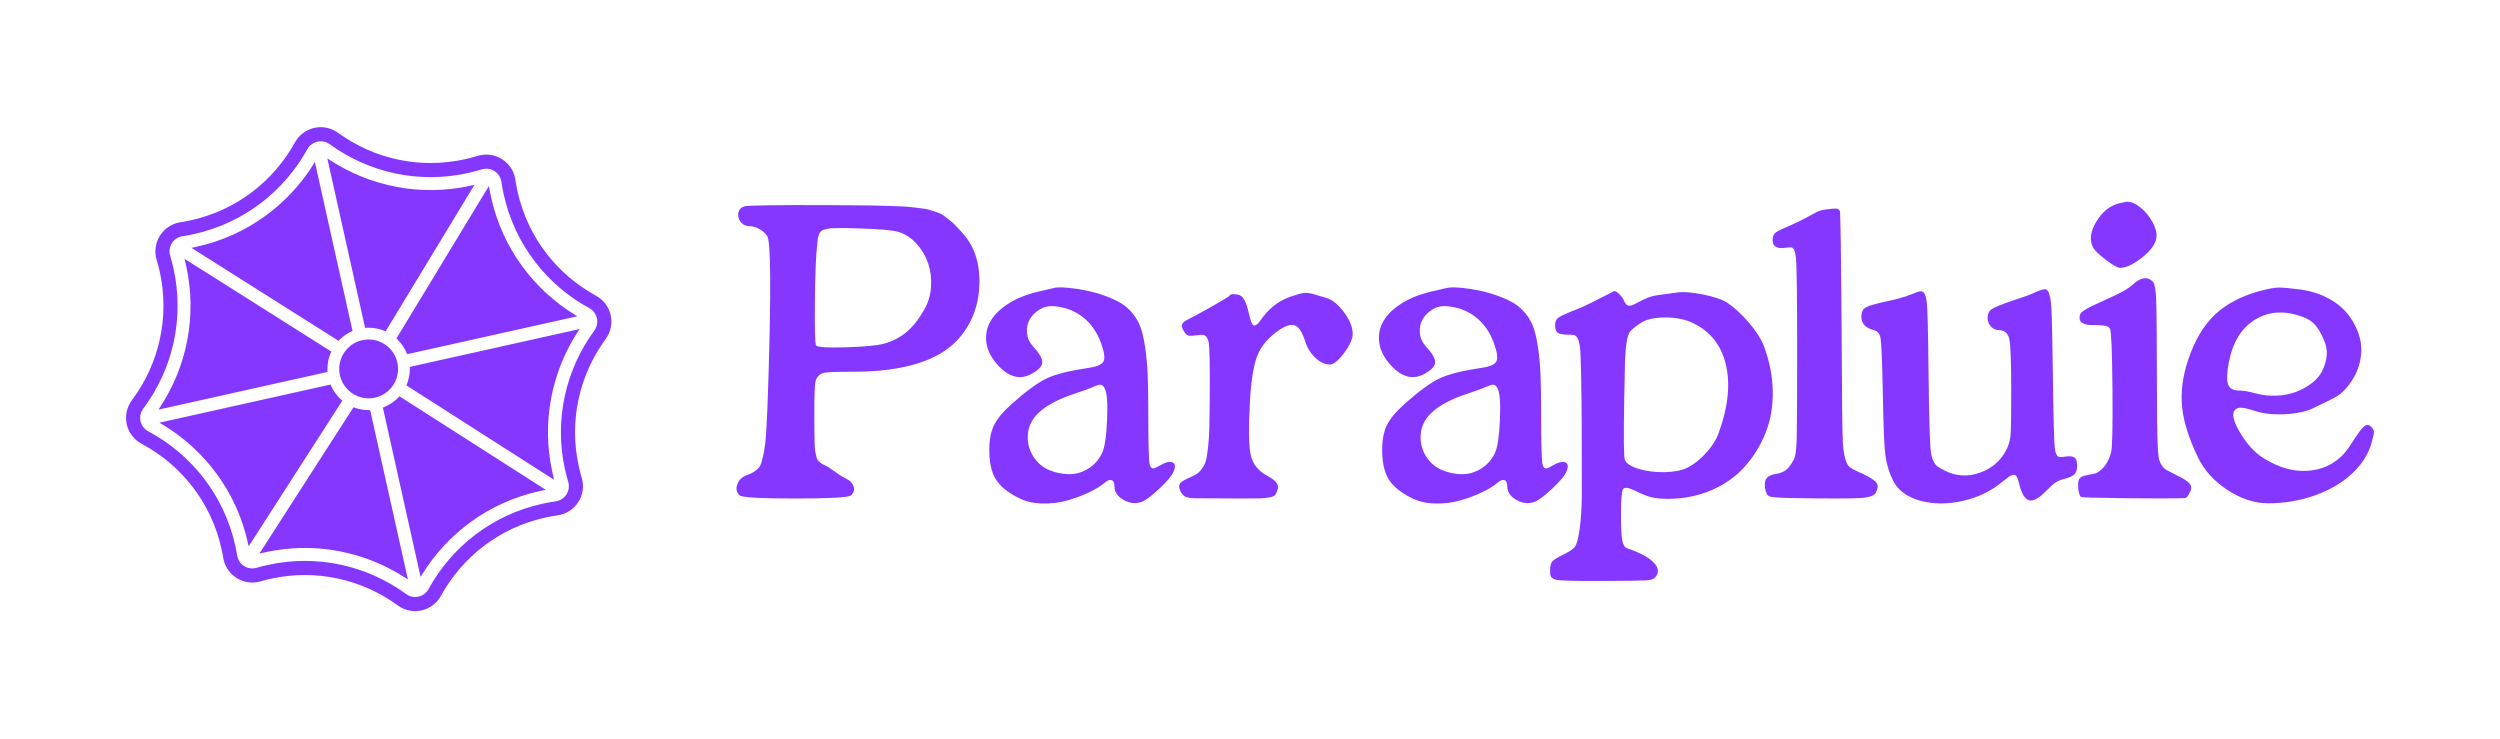
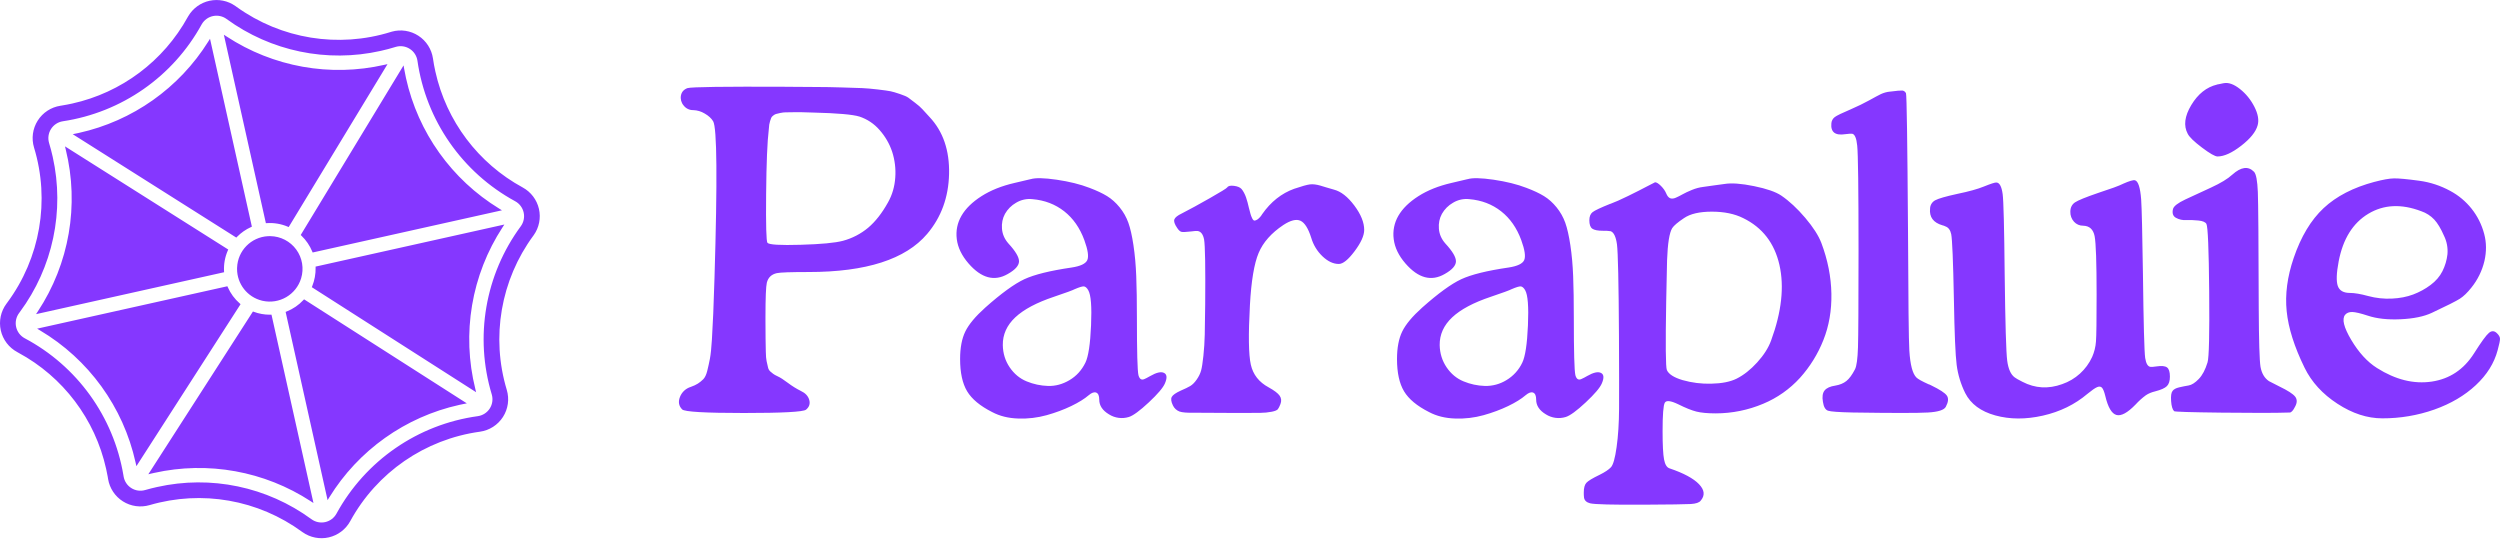
- <svg xmlns="http://www.w3.org/2000/svg" width="4423" height="1306" fill="none">
-   <path fill="#8537FF" d="M522.529 250.686c15.407-26.213 50.009-33.741 74.921-16.15l.587.421 1.471 1.061c62.389 44.717 142.654 63.608 223.355 45.624a284 284 0 0 0 22.014-5.843l.186-.057.187-.055.745-.217.148-.043.148-.042c30.117-8.391 60.96 11.522 65.5 42.666a284 284 0 0 0 3.829 20.794c18.23 81.801 70.575 147.111 138.9 184.366 27.46 14.974 35.58 50.563 17.49 75.945l-.43.598c-46.04 62.742-65.7 144.098-47.47 225.899 1.48 6.65 3.19 13.187 5.11 19.603 9.14 30.558-11.09 62.082-42.677 66.507a284 284 0 0 0-22.349 4.051c-81.568 18.179-146.74 70.275-184.048 138.316-14.991 27.34-50.441 35.43-75.785 17.45l-.597-.43c-62.669-45.76-143.795-65.25-225.364-47.07a290 290 0 0 0-17.495 4.48c-29.989 8.72-60.854-10.73-65.928-41.541l-.351-2.105-.305-1.762a282 282 0 0 0-2.462-12.329c-18.295-82.092-70.951-147.582-139.636-184.766l-1.626-.873c-28.151-15.003-36.317-51.556-17.248-77.112l1.197-1.613c46.361-62.823 66.206-144.444 47.917-226.51a284 284 0 0 0-5.288-20.2c-9.147-30.333 10.684-61.744 42.006-66.525l2.361-.372a284 284 0 0 0 16.545-3.173c81.337-18.127 146.366-69.98 183.726-137.735l.075-.134.075-.132.376-.663.094-.166zm60.819 4.488c-12.978-9.429-31.203-5.561-39.276 8.174l-.376.663c-40.675 73.767-111.551 130.308-200.174 150.058a308 308 0 0 1-20.571 3.858c-16.292 2.487-26.609 18.827-21.851 34.606a309 309 0 0 1 5.754 21.98c19.935 89.449-1.741 178.449-52.252 246.855l-1.2 1.612c-9.952 13.296-5.708 32.339 8.948 40.15 75.641 40.311 133.808 112.103 153.9 202.257a309 309 0 0 1 3.011 15.332l.365 2.189c2.616 16.052 18.688 26.202 34.304 21.662a305 305 0 0 1 19.035-4.885c88.876-19.806 177.306 1.465 245.535 51.285 13.203 9.64 31.874 5.48 39.734-8.86 40.619-74.072 111.648-130.88 200.524-150.687a308 308 0 0 1 24.318-4.408c16.432-2.302 26.954-18.701 22.204-34.597a309 309 0 0 1-5.562-21.329c-19.863-89.13 1.592-177.811 51.712-246.119 9.7-13.222 5.52-31.968-8.87-39.819-74.391-40.559-131.468-111.74-151.331-200.871a308 308 0 0 1-4.167-22.624c-2.361-16.197-18.407-26.561-34.064-22.199l-.745.218a308 308 0 0 1-23.954 6.357c-88.623 19.75-176.802-1.344-244.951-50.858M736.199 1030.3c-.041.06-.087.11-.134.17q.072-.09.136-.18zM2855.83 514.929c2.36 0 5.51 1.955 9.38 5.83 3.88 3.874 6.67 7.858 8.33 11.878 1.67 4.019 3.73 6.554 6.19 7.604 2.47 1.05 5.51.834 9.02-.723 3.55-1.521 7.21-3.369 10.97-5.505 3.77-2.137 8.69-4.418 14.71-6.916 6.01-2.499 11.98-4.056 17.89-4.781 2.82-.47 8.32-1.231 16.47-2.317s13.87-1.811 17.17-2.318c11.33-1.883 27.08-.76 47.29 3.368s34.66 9.162 43.38 15.064c12.75 8.727 25.46 20.533 38.1 35.416 12.64 14.884 21.18 28.211 25.67 40.016 10.14 26.906 15.47 53.776 15.94 80.573s-3.77 51.422-12.75 73.873-21.36 42.442-37.19 60.041c-15.82 17.6-35.38 31.36-58.63 41.282-23.25 9.923-48.34 14.993-75.28 15.246-13 0-23.25-.942-30.82-2.825s-17.24-5.793-29.04-11.696c-11.81-5.685-18.91-6.482-21.26-2.463s-3.55 19.121-3.55 45.339c0 21.945.76 36.937 2.32 44.977 1.52 8.039 4.42 12.746 8.69 14.159 22.41 7.568 38.09 15.933 46.93 25.167 8.84 9.232 9.74 17.962 2.64 26.222-2.35 3.07-7.6 4.85-15.75 5.32s-33.35.83-75.61 1.05c-49.14.22-77.21-.47-84.3-2.14-5.91-1.41-9.2-4.49-9.93-9.2-.25-1.41-.36-4.12-.36-8.14 0-7.1 1.34-12.17 4.06-15.248 2.71-3.078 9.74-7.315 21.07-12.747 8.51-4.237 14.53-8.257 18.07-12.06 3.55-3.766 6.56-14.485 9.02-32.048 2.46-17.599 3.77-37.842 3.91-60.764.11-22.887.07-61.635-.18-116.207-.47-84.303-1.52-132.829-3.19-145.575-1.66-12.059-4.96-19.012-9.92-20.895-1.88-.471-6.01-.724-12.38-.724-8.26 0-13.95-1.123-17.02-3.368-3.08-2.245-4.6-6.663-4.6-13.29 0-5.902 1.7-10.212 5.14-12.927 3.4-2.716 12.82-7.135 28.17-13.291l.04.109c7.1-2.607 16.51-6.772 28.35-12.566 11.81-5.794 21.95-10.936 30.46-15.426zM626.98 721.09a72.7 72.7 0 0 0 26.221 4.478l1.692-.022 66.774 299.624-4.278-2.78c-71.116-46.257-160.063-64.972-249.406-45.061q-2.034.454-4.062.933l-5.02 1.185 166.512-258.935zm338.648 145.518-5.06 1.018q-3.394.683-6.792 1.439c-89.541 19.956-162.248 74.867-206.967 147.185l-2.691 4.35-66.739-299.464 1.652-.654a73 73 0 0 0 26.489-18.09l1.183-1.268zM585.421 681.917a73.1 73.1 0 0 0 18.914 25.728l1.356 1.183L439.955 966.56l-1.073-4.902c-.097-.443-.179-.835-.273-1.254-20.401-91.54-77.336-165.486-152.051-209.921l-4.509-2.68 302.683-67.456zM1862.55 510.006c7.57-2.354 21.37-2.064 41.47.869 20.06 2.969 37.44 7.279 52.07 12.928 11.34 4.237 20.68 8.619 27.99 13.109 7.32 4.49 13.98 10.465 20.03 17.889s10.61 15.571 13.83 24.443c3.19 8.872 5.91 20.859 8.15 35.96 2.25 15.101 3.73 31.541 4.42 49.249s1.05 40.015 1.05 66.957c0 53.123.83 83.253 2.46 90.315 1.67 6.156 4.71 8.257 9.2 6.374 1.41-.471 4.6-2.138 9.56-4.962 9.92-5.685 17.24-7.315 21.94-4.961 4.71 2.354 5.18 7.931 1.42 16.658-2.83 6.844-11.41 16.947-25.68 30.273-14.3 13.327-24.84 21.077-31.68 23.213-10.87 3.296-21.44 1.883-31.69-4.237-10.28-6.156-15.43-13.942-15.43-23.394 0-6.155-1.59-9.849-4.78-11.153-3.18-1.304-7.13.073-11.87 4.056-6.85 5.902-16.19 11.696-28 17.345-11.8 5.686-24.8 10.502-38.96 14.522s-29.19 5.794-44.98 5.323c-15.82-.471-29.77-3.911-41.79-10.284-19.12-9.669-32.41-20.714-39.83-33.135-7.43-12.421-11.16-29.44-11.16-51.204 0-17.961 2.79-32.592 8.33-43.927 5.54-11.334 16.12-23.972 31.69-37.914 25.49-22.669 46.24-37.733 62.18-45.157 15.93-7.424 41.03-13.652 75.28-18.613 13.95-2.137 22.2-6.012 24.81-11.697 2.61-5.686 1.05-16.296-4.6-31.868-7.1-19.373-17.78-34.656-32.05-45.881-14.3-11.226-31.11-17.635-50.48-19.301-9.45-.942-18.14.942-26.03 5.685-7.94 4.744-13.84 10.611-17.71 17.708-3.88 7.098-5.51 14.992-4.78 23.719.72 8.727 4.12 16.513 10.28 23.394 11.34 12.276 16.95 21.8 16.84 28.5-.11 6.735-6.08 13.398-17.89 20.025-21.26 12.276-42.04 6.735-62.36-16.658-10.86-12.53-17.13-25.457-18.76-38.783-1.66-13.327.84-25.748 7.43-37.191s17.24-21.837 31.86-31.18c14.63-9.342 32.23-16.332 52.8-21.076 16.52-3.766 25.03-5.793 25.5-6.01zm695.04 0c7.57-2.354 21.37-2.064 41.47.869 20.06 2.969 37.44 7.279 52.07 12.928 11.34 4.237 20.68 8.619 27.99 13.109 7.32 4.49 13.98 10.465 20.03 17.889s10.61 15.571 13.83 24.443c3.19 8.872 5.91 20.859 8.15 35.96 2.25 15.101 3.73 31.541 4.42 49.249.72 17.708 1.05 40.015 1.05 66.957 0 53.124.83 83.253 2.46 90.315 1.67 6.156 4.71 8.257 9.2 6.374 1.41-.471 4.6-2.138 9.56-4.962 9.92-5.685 17.24-7.315 21.94-4.961 4.71 2.354 5.18 7.931 1.42 16.658-2.83 6.844-11.41 16.947-25.68 30.273-14.3 13.327-24.84 21.077-31.68 23.213-10.87 3.296-21.44 1.883-31.69-4.237-10.28-6.156-15.43-13.942-15.43-23.394 0-6.155-1.59-9.849-4.78-11.153-3.18-1.304-7.13.073-11.87 4.056-6.85 5.902-16.19 11.696-28 17.345-11.8 5.686-24.8 10.502-38.96 14.522s-29.19 5.794-44.98 5.323c-15.82-.471-29.77-3.911-41.79-10.284-19.12-9.669-32.41-20.714-39.83-33.135-7.43-12.421-11.15-29.44-11.16-51.204 0-17.961 2.79-32.592 8.33-43.927 5.54-11.334 16.12-23.972 31.69-37.914 25.49-22.669 46.24-37.733 62.18-45.157 15.93-7.424 41.03-13.652 75.28-18.613 13.95-2.137 22.2-6.012 24.81-11.697 2.61-5.686 1.05-16.296-4.6-31.868-7.1-19.373-17.78-34.656-32.05-45.881-14.3-11.226-31.11-17.636-50.48-19.301-9.45-.942-18.14.942-26.03 5.685-7.94 4.744-13.84 10.611-17.71 17.708-3.88 7.098-5.51 14.992-4.78 23.719.72 8.727 4.12 16.513 10.28 23.394 11.34 12.276 16.95 21.8 16.84 28.5-.11 6.735-6.08 13.398-17.89 20.025-21.26 12.276-42.04 6.735-62.36-16.658-10.86-12.53-17.13-25.457-18.76-38.783-1.66-13.327.84-25.748 7.43-37.191s17.24-21.837 31.86-31.18c14.63-9.342 32.23-16.332 52.8-21.076 16.52-3.766 25.03-5.793 25.5-6.01zm1042.49 7.423c10.14-4.491 16.51-6.373 19.12-5.685 5.18 1.413 8.51 11.588 9.92 30.454.94 13.942 1.88 53.595 2.82 119.031.95 78.4 2.14 122.797 3.55 133.191 1.42 8.981 4.24 13.688 8.51 14.159 1.2.253 4.38.001 9.56-.724 8.04-1.195 13.58-.652 16.66 1.593s4.6 7.135 4.6 14.703c0 6.844-1.59 11.878-4.78 15.065s-9.38 5.974-18.61 8.328c-5.91 1.412-10.87 3.476-14.89 6.192s-9.45 7.606-16.29 14.703c-12.75 13.218-22.93 18.758-30.46 16.658-7.53-2.101-13.47-12.168-17.71-30.093-1.66-6.844-3.44-11.262-5.32-13.29-1.88-1.992-4.49-2.318-7.78-.869-3.3 1.412-8.41 4.961-15.25 10.61-20.06 17.02-43.75 28.572-71.01 34.729-27.27 6.119-52.48 6.011-75.62-.363-23.14-6.373-39.07-18.179-47.83-35.416-7.1-14.412-11.63-29.405-13.65-44.976-2.03-15.572-3.48-50.408-4.42-104.51-1.2-60.693-2.61-95.167-4.24-103.424-1.41-6.59-4.49-10.755-9.2-12.385-.72-.47-2.35-1.05-4.96-1.774-14.41-4.237-20.89-13.109-19.48-26.58.47-6.156 3.26-10.574 8.33-13.29s16.84-6.084 35.23-10.104c18.18-3.766 32.23-7.676 42.15-11.696 11.09-4.49 17.71-6.59 19.85-6.373 4.96.254 8.26 6.373 9.92 18.432 1.41 10.863 2.46 53.486 3.19 127.867.94 78.4 2.32 124.172 4.05 137.282 1.78 13.109 5.72 21.909 11.88 26.399 1.67 1.413 5.8 3.767 12.39 7.098 20.06 10.393 41.1 11.624 63.04 3.73 21.95-7.895 37.92-22.379 47.84-43.382 3.29-7.315 5.32-15.464 6.01-24.445.73-8.981 1.05-33.895 1.05-74.743 0-51.023-1.05-81.948-3.19-92.812-2.13-10.864-8.14-16.405-18.07-16.659-5.9 0-10.79-2.136-14.7-6.373-3.91-4.236-5.83-9.56-5.83-15.933s2.46-11.552 7.42-14.884c4.97-3.295 17.13-8.257 36.51-14.884 20.31-6.59 33.53-11.442 39.65-14.52zm431.28-8.691c7.43-.108 20.86 1.122 40.2 3.73 17.96 2.607 34.29 7.966 49.07 16.114 14.74 8.148 26.58 18.179 35.41 30.093 8.88 11.914 15.1 24.733 18.76 38.422s3.77 28.029.36 43.057c-3.44 14.992-10.32 29.115-20.71 42.332-6.37 8.039-12.53 13.942-18.43 17.708-5.91 3.766-20.68 11.227-44.29 22.308-12.53 5.902-29.12 9.343-49.76 10.284-20.67.942-38.09-.942-52.25-5.685-11.59-3.766-19.85-5.722-24.81-5.831s-8.72 1.377-11.33 4.418c-5.43 6.627-2.17 19.953 9.74 40.015s25.57 34.945 40.92 44.65c29.51 18.65 58.56 25.856 87.13 21.62s51.02-19.23 67.32-44.977c11.33-17.961 19.23-28.824 23.72-32.591s8.87-3.404 13.11 1.05c2.82 2.825 4.3 5.613 4.41 8.329s-1.12 8.8-3.73 18.251c-5.43 20.533-17.02 39.074-34.72 55.623-17.71 16.513-39.69 29.478-65.88 38.784-26.21 9.307-53.84 13.978-82.89 13.978-23.86 0-47.65-7.749-71.37-23.212s-41.14-34.548-52.26-57.217c-16.29-33.315-25.82-63.299-28.5-89.988-2.71-26.689 1.02-54.898 11.16-84.665 11.55-34.004 27.45-60.44 47.65-79.343 20.21-18.903 47.19-32.808 80.94-41.789l.04.036c13.21-3.549 23.57-5.359 30.99-5.504M1316.69 365.116c6.37-1.883 58.66-2.607 156.91-2.137 21.72.254 38.2.363 49.43.363 11.22 0 24.33.254 39.32.724 15 .471 25.75.833 32.23 1.05 6.49.254 14.74.942 24.81 2.137 10.03 1.195 16.77 2.136 20.21 2.824 3.4.724 8.43 2.173 15.06 4.418 6.59 2.245 11.04 4.201 13.29 5.83 2.25 1.666 5.83 4.382 10.79 8.149q7.44 5.65 11.52 10.103c2.71 2.97 6.55 7.134 11.51 12.566 21.48 22.922 31.83 53.015 31 90.314s-12.46 69.202-34.91 95.638c-34.25 40.377-97.05 60.584-188.45 60.584-28.57 0-45.44.579-50.66 1.774-8.51 1.883-13.83 6.953-15.93 15.245-1.42 5.903-2.14 24.082-2.14 54.537v5.686c0 12.529.07 22.089.18 28.68.11 6.626.22 13.471.36 20.533.11 7.097.55 12.167 1.23 15.245.73 3.078 1.42 6.192 2.14 9.379.73 3.186 1.88 5.504 3.55 6.917 1.67 1.412 3.26 2.716 4.78 3.911s3.84 2.463 6.92 3.911c4.23 1.883 9.74 5.359 16.47 10.465 6.74 5.07 13.65 9.38 20.72 12.929 7.09 3.295 11.51 8.039 13.29 14.159 1.77 6.156.07 11.334-5.15 15.571-4.49 3.549-37.48 5.323-99 5.323-61.53 0-94.19-1.883-97.96-5.685-5.43-5.432-6.62-12.059-3.54-19.845 3.07-7.786 8.72-13.109 17.01-15.934 4.71-1.665 8.55-3.404 11.52-5.323 2.93-1.883 5.79-4.201 8.51-6.917s4.85-7.134 6.37-13.29a367 367 0 0 0 4.24-19.482c1.3-6.844 2.35-17.02 3.19-30.454.83-13.471 1.52-27.269 2.13-41.464.58-14.159 1.24-33.062 1.96-56.673 4.71-155.86 4.02-238.859-2.14-249.035-2.82-4.708-7.38-8.872-13.65-12.385-6.26-3.549-12.2-5.323-17.89-5.323-6.37 0-11.51-2.463-15.42-7.424-3.92-4.961-5.33-10.285-4.24-15.934 1.08-5.649 4.52-9.559 10.46-11.696zm990.09 153.181c4.71-.58 10.29.073 16.66 1.956.72.253 3.84 1.195 9.38 2.824a694 694 0 0 0 12.2 3.549c11.08 2.825 21.91 11.298 32.41 25.312q15.75 21.076 15.75 38.785c0 8.98-5.07 20.242-15.24 33.822-10.18 13.58-18.54 20.351-25.17 20.351-8.73 0-17.35-4.019-25.85-12.058-8.51-8.039-14.53-17.962-18.08-29.767-4.74-14.883-10.39-23.864-17.01-26.906q-9.945-4.617-27.27 6.735c-19.12 12.747-32.23 27.559-39.33 44.47-7.1 16.875-11.7 44.47-13.83 82.71q-3.915 71.212 1.41 94.949c3.55 15.825 13 27.884 28.35 36.141 8.98 4.961 14.81 9.379 17.53 13.29s3.11 8.329 1.23 13.29c-1.41 3.766-2.79 6.482-4.05 8.147-1.31 1.666-4.57 3.006-9.75 4.056-5.21 1.05-11.22 1.666-18.07 1.774-6.84.109-18.32.182-34.36.182a6533 6533 0 0 0-70.51-.362c-11.59.253-19.55-.398-23.9-1.955-4.38-1.521-7.86-4.781-10.46-9.741-2.83-5.903-3.44-10.394-1.78-13.472 1.67-3.078 6.38-6.373 14.16-9.922 6.59-2.825 11.7-5.324 15.25-7.424s6.95-5.54 10.28-10.284c3.3-4.708 5.61-9.452 6.92-14.159 1.3-4.708 2.53-12.567 3.73-23.575a404 404 0 0 0 2.13-33.642c.22-11.443.47-27.703.73-48.706.47-59.027-.11-93.284-1.78-102.735-1.66-8.257-5.07-12.747-10.28-13.471-1.88-.217-5.43-.001-10.61.724-8.04.941-13.11 1.123-15.25.543-2.13-.579-4.38-2.643-6.73-6.192-4.02-5.903-5.51-10.394-4.42-13.472 1.05-3.078 5-6.264 11.88-9.559 12.06-6.156 26.87-14.232 44.47-24.263q26.4-15.045 27.81-17.165c1.41-2.354 4.96-3.187 10.61-2.463s9.67 2.355 12.06 4.962c1.41 1.666 2.79 3.73 4.05 6.193a51 51 0 0 1 3.19 7.278 97 97 0 0 1 2.46 8.147c.84 3.078 1.49 5.795 1.96 8.149 1.16 4.49 2.06 7.785 2.64 9.922.58 2.136 1.49 4.418 2.65 6.917 1.15 2.462 2.42 3.729 3.72 3.729 1.31 0 3.01-.724 5.15-2.137 2.13-1.412 4.49-4.128 7.1-8.147 13.68-19.591 30.7-33.062 51.02-40.377l.03-.036c11.81-4.02 20.07-6.301 24.81-6.917m922.4-147.529c10.87-1.413 17.53-1.992 20.03-1.775 2.46.254 4.41 1.666 5.83 4.236 1.16 3.296 2.24 75.939 3.18 217.857.48 112.187 1.16 176.066 2.14 191.638 1.41 22.669 5.18 36.973 11.34 42.876 2.35 2.353 8.72 5.902 19.12 10.61 1.66.471 3.07 1.05 4.23 1.774q20.535 9.94 24.99 16.295c2.93 4.237 2.43 10.14-1.59 17.708-2.61 5.179-12.06 8.257-28.36 9.198-16.29.942-56.2.942-119.72 0q-32.91-.705-39.33-2.824c-4.27-1.412-6.95-6.156-8.14-14.159-1.41-8.039-.55-14.051 2.64-18.07s8.91-6.591 17.17-7.786c7.09-1.195 12.92-3.585 17.52-7.279 4.6-3.657 9.16-9.85 13.65-18.613 2.61-4.961 4.21-16.585 4.79-34.909.57-18.288.86-69.384.86-153.216 0-98.933-.72-154.919-2.13-167.919-1.2-11.805-3.91-18.069-8.15-18.758-.94-.217-4.49.001-10.61.725-16.3 2.607-23.72-3.187-22.31-17.346.47-4.237 2.32-7.569 5.51-9.923 3.18-2.354 11.73-6.482 25.67-12.384 10.87-4.708 20.53-9.452 29.04-14.16 8.51-4.707 14.71-8.038 18.62-9.921 3.91-1.884 8.54-3.187 13.98-3.912zm544.83 132.14c13.95-12.529 25.5-14.05 34.73-4.598 3.3 3.548 5.32 14.304 6.01 32.229.73 17.962 1.2 78.981 1.42 183.128.21 53.377 1.19 85.027 2.82 94.949 1.88 10.393 6.37 17.961 13.47 22.669 2.14 1.195 7.68 4.02 16.66 8.511 13.22 6.373 21.55 11.732 24.99 16.114 3.4 4.382 3.36 9.741-.19 16.114-3.07 6.156-5.9 9.198-8.5 9.199-22.46.724-58.45.761-108.06.181-49.58-.579-74.86-1.34-75.8-2.318-2.6-2.608-4.2-7.967-4.78-16.114s.18-13.508 2.32-16.116c1.88-2.607 5.36-4.489 10.47-5.684 5.07-1.195 10.1-2.173 15.06-3.006s10.32-4.237 16.12-10.284c5.79-6.011 10.46-14.812 13.97-26.4 2.36-7.568 3.26-45.048 2.65-112.476-.58-67.428-2.07-103.388-4.42-107.878q-2.505-4.237-12.39-5.323c-6.62-.725-13.18-.942-19.66-.725-6.48.253-12.06-1.014-16.66-3.729-4.6-2.716-6.08-7.388-4.42-13.979 1.2-4.49 7.68-9.488 19.49-15.064a4185 4185 0 0 1 40.92-18.94c15.46-7.098 26.76-13.941 33.82-20.532zM1022.58 586.43c-46.373 71.155-65.153 160.2-45.22 249.643a331 331 0 0 0 1.827 7.751l1.257 5.068-261.385-167.059.656-1.606c3.468-8.494 5.382-17.79 5.382-27.538q0-.948-.025-1.895l-.043-1.713 300.341-66.933zm924.46 94.137c-2.46-.108-7.28 1.376-14.34 4.418-3.08 1.666-14.05 5.687-32.95 12.06-27.64 9.198-48.17 20.134-61.64 32.772s-20.06 27.34-19.84 44.107c.21 13.217 3.91 25.023 10.97 35.416 7.1 10.393 16.04 17.817 26.9 22.307 10.87 4.491 22.2 6.917 34.01 7.279 11.8.362 23.21-2.716 34.18-9.199 10.98-6.482 19.41-15.751 25.32-27.81 4.7-9.669 7.71-29.442 9.01-59.354 1.31-29.875-.18-48.488-4.41-55.803h.07c-2.36-4.02-4.78-6.084-7.28-6.193m695 0c-2.46-.108-7.28 1.376-14.34 4.418-3.08 1.666-14.05 5.686-32.95 12.06-27.63 9.198-48.16 20.134-61.63 32.772-13.48 12.638-20.07 27.34-19.85 44.107.22 13.217 3.91 25.023 10.97 35.416 7.1 10.393 16.04 17.817 26.91 22.307 10.86 4.491 22.2 6.917 34 7.279 11.81.362 23.21-2.716 34.19-9.199 10.97-6.482 19.41-15.751 25.31-27.81 4.71-9.669 7.71-29.442 9.02-59.354 1.3-29.875-.18-48.488-4.42-55.803h.07c-2.35-4.019-4.78-6.084-7.28-6.193m304.14-118.887c-19.59 0-34.36 3.44-44.28 10.284-9.93 6.627-16.19 11.914-18.76 15.933-4.49 7.315-7.21 24.335-8.15 51.024-.25 8.51-.72 30.455-1.41 65.871-1.2 68.261-.83 104.51 1.05 108.747 2.82 6.627 11.15 11.986 24.99 16.114 13.83 4.129 29.04 6.012 45.7 5.686 16.65-.326 30.05-3.006 40.19-7.967 11.34-5.685 22.27-14.304 32.77-25.855 10.51-11.552 17.89-23.141 22.13-34.729 16.77-45.592 21.18-85.715 13.29-120.443-7.93-34.728-27.09-59.498-57.58-74.381-13.69-6.844-30.34-10.284-49.94-10.284M586.091 621.924l-.715 1.637c-3.892 8.918-6.052 18.769-6.052 29.128q0 1.812.088 3.603l.085 1.753-299.141 66.666 2.827-4.296c46.963-71.36 66.08-160.921 46.031-250.885a332 332 0 0 0-1.564-6.685l-1.226-5.012zm66.97-21.289a51.9 51.9 0 0 1 16.98 3.129 52.16 52.16 0 0 1 22.135 15.564 52 52 0 0 1 6.326 9.52 51.7 51.7 0 0 1 3.746 9.425 52 52 0 0 1 2.024 14.416 53 53 0 0 1-.137 3.795 52 52 0 0 1-2.098 11.329c-2.814 9.283-8.148 17.464-15.203 23.751a52.1 52.1 0 0 1-11.657 7.856 51.86 51.86 0 0 1-22.966 5.331 51.957 51.957 0 0 1-11.487-1.276l-.934-.22a52 52 0 0 1-24.533-13.897 52.2 52.2 0 0 1-8.545-11.352 51.84 51.84 0 0 1-6.528-27.245 51.9 51.9 0 0 1 2.825-15.121 52.14 52.14 0 0 1 16.135-23.163 52 52 0 0 1 6.827-4.76 51.76 51.76 0 0 1 23.331-7.009l.35-.02a53 53 0 0 1 3.409-.053m3421.689-39.642c-31.65-12.059-59.76-10.683-84.31 4.056-24.55 14.775-40.27 39.979-47.11 75.612-3.55 18.649-4.02 31.686-1.41 39.146 2.61 7.423 8.98 11.153 19.12 11.153 7.57 0 17.34 1.667 29.4 4.962 12.53 3.295 25.03 4.671 37.56 4.055 12.52-.579 23.79-2.788 33.82-6.554s19.23-8.8 27.63-15.065c8.36-6.264 14.7-13.58 18.94-21.945 4.23-8.365 6.91-17.345 7.96-26.905s-.76-19.41-5.5-29.586c-4.96-11.335-10.1-19.881-15.43-25.675-5.32-5.794-12.2-10.212-20.71-13.29zM865.929 334.498a333 333 0 0 0 2.942 14.767c20.049 89.963 75.386 162.932 148.209 207.596l4.38 2.69-301.126 67.106-.667-1.623a73 73 0 0 0-17.09-25.029l-1.209-1.155 163.603-269.808zm633.021 69.04c-4.39-.109-9.2-.109-14.53 0-5.32.109-9.19.181-11.69.181s-5.36.363-8.69 1.05c-3.3.725-5.54 1.231-6.74 1.593-1.19.362-2.61 1.196-4.24 2.463-1.66 1.304-2.71 2.463-3.18 3.549-.47 1.05-1.05 2.716-1.78 4.961-.72 2.245-1.19 4.237-1.41 6.012-.25 1.774-.47 4.309-.72 7.604-2.36 18.903-3.77 53.124-4.24 102.735-.47 49.575.22 75.467 2.14 77.568 2.6 3.078 20.13 4.128 52.61 3.186 32.49-.941 54.97-3.077 67.47-6.373 15.35-4.237 28.75-11.225 40.19-20.894 11.45-9.669 21.91-23.032 31.36-40.016 6.85-12.059 10.76-25.313 11.7-39.834s-.72-28.173-4.96-40.92-10.94-24.262-20.03-34.547-19.77-17.418-32.04-21.438v.036c-10.61-3.295-34.95-5.431-72.97-6.373-7.79-.217-13.87-.398-18.25-.543M623.697 585.569l-1.541.698a73 73 0 0 0-22.056 15.461l-1.177 1.205-260.219-164.439 5.046-1.046q2.384-.492 4.758-1.019c88.825-19.796 161.082-73.994 205.887-145.453l2.693-4.296zM583.401 283.02c71.195 46.485 160.34 65.328 249.883 45.373.447-.1.891-.202 1.347-.306l4.788-1.088-157.186 259.228-1.658-.701c-8.715-3.685-18.299-5.723-28.364-5.723q-2.267 0-4.502.136l-1.773.109-66.819-299.825zm3177.139 74.313c7.57-1.412 16.12 1.666 25.68 9.198 9.56 7.569 17.24 17.02 23.03 28.355 5.79 11.334 7.49 21.148 5.14 29.405-2.82 10.393-11.59 21.256-26.22 32.591-14.63 11.334-27.16 17.02-37.55 17.02-4.02 0-12.28-4.708-24.81-14.159s-20.06-16.767-22.66-21.945c-6.85-12.747-4.97-27.992 5.68-45.7s24.34-28.573 41.1-32.592v-.072c1.41-.218 2.97-.544 4.6-.87 1.67-.362 3.01-.651 4.06-.869s1.7-.362 1.95-.362" />
+ <svg xmlns="http://www.w3.org/2000/svg" width="140" height="31" fill="none">
+   <path fill="#8537FF" d="M10.544.904A1.834 1.834 0 0 1 13.18.336l.021.014.052.038a9.8 9.8 0 0 0 8.638 1.4l.013-.004.026-.008h.005l.005-.003a1.834 1.834 0 0 1 2.306 1.502q.052.365.135.733a9.8 9.8 0 0 0 4.89 6.49 1.833 1.833 0 0 1 .616 2.673l-.016.021a9.8 9.8 0 0 0-1.491 8.643 1.833 1.833 0 0 1-1.502 2.34 9.796 9.796 0 0 0-7.266 5.012 1.834 1.834 0 0 1-2.668.615l-.021-.015a9.8 9.8 0 0 0-8.55-1.5 1.834 1.834 0 0 1-2.32-1.462l-.012-.074-.01-.062q-.04-.217-.088-.434a9.8 9.8 0 0 0-4.916-6.504l-.056-.032a1.834 1.834 0 0 1-.608-2.714l.042-.057a9.8 9.8 0 0 0 1.501-8.685 1.833 1.833 0 0 1 1.479-2.341l.083-.014q.29-.046.582-.111A9.8 9.8 0 0 0 10.518.948l.006-.01.013-.022.004-.006zm2.141.157a.954.954 0 0 0-1.382.288l-.014.024a10.68 10.68 0 0 1-7.77 5.418.955.955 0 0 0-.77 1.219q.115.379.203.773a10.68 10.68 0 0 1-1.84 8.69l-.042.057a.954.954 0 0 0 .315 1.413 10.68 10.68 0 0 1 5.524 7.66l.013.077a.953.953 0 0 0 1.207.762q.33-.095.67-.17a10.68 10.68 0 0 1 8.643 1.804.955.955 0 0 0 1.4-.311 10.68 10.68 0 0 1 7.915-5.46.954.954 0 0 0 .781-1.218 10.676 10.676 0 0 1 1.625-9.415.954.954 0 0 0-.312-1.402 10.68 10.68 0 0 1-5.474-7.868.954.954 0 0 0-1.2-.781l-.026.008q-.413.128-.843.223a10.68 10.68 0 0 1-8.623-1.79m79.999 9.145q.124 0 .33.205.204.205.293.419.087.211.217.268.132.055.319-.026t.385-.194q.2-.112.518-.243t.63-.168q.15-.025.58-.082.431-.057.604-.082.599-.1 1.665.119 1.066.218 1.527.53.674.46 1.342 1.247.666.786.903 1.408.535 1.422.561 2.837.025 1.415-.449 2.6a7 7 0 0 1-1.309 2.114 5.8 5.8 0 0 1-2.064 1.453 6.85 6.85 0 0 1-2.65.537q-.686 0-1.085-.1-.4-.1-1.023-.411-.623-.3-.748-.087-.125.211-.125 1.596 0 1.159.082 1.583.081.425.306.498 1.185.4 1.652.887t.093.923q-.124.162-.555.187-.43.026-2.662.038-2.594.012-2.967-.076-.311-.075-.349-.324a2 2 0 0 1-.013-.287q0-.375.143-.536.144-.163.742-.45.448-.222.636-.424.187-.2.317-1.128.13-.93.138-2.139.007-1.209-.006-4.09-.025-4.452-.112-5.126-.088-.636-.35-.735a2.3 2.3 0 0 0-.436-.025q-.435 0-.6-.12-.16-.118-.161-.467 0-.312.181-.455t.992-.468l.002.004q.374-.137.998-.443.623-.305 1.071-.543zm-78.462 7.258c.276.102.575.158.887.158l.035-.001h.06l2.35 10.547-.15-.098a11.48 11.48 0 0 0-8.78-1.586l-.143.032-.176.042 5.86-9.115zm11.92 5.123-.177.035-.24.05a11.48 11.48 0 0 0-7.286 5.182l-.094.154-2.35-10.542.059-.024c.357-.141.675-.36.932-.637l.041-.044zm-13.384-6.502c.153.349.382.658.666.905l.048.042-5.834 9.073-.038-.173-.01-.043a11.48 11.48 0 0 0-5.353-7.39l-.158-.095 10.655-2.375zm44.959-6.052q.398-.124 1.46.03 1.06.157 1.833.455.598.225.985.462.386.238.705.63t.487.86q.169.47.287 1.266.12.798.156 1.733.037.936.037 2.358 0 2.806.086 3.18.088.324.324.223.075-.024.337-.174.525-.3.772-.174.25.125.05.586-.15.36-.904 1.065-.754.704-1.115.817a1.34 1.34 0 0 1-1.115-.148q-.544-.326-.544-.824 0-.325-.169-.393-.167-.068-.417.143-.362.311-.986.611-.623.3-1.372.51a5.2 5.2 0 0 1-1.583.188q-.836-.025-1.47-.362-1.01-.51-1.403-1.166-.392-.655-.392-1.803 0-.948.293-1.546t1.115-1.335q1.346-1.196 2.188-1.59.842-.391 2.65-.655.737-.112.875-.412.136-.3-.163-1.12-.375-1.024-1.127-1.616-.755-.592-1.778-.68a1.46 1.46 0 0 0-.917.2 1.65 1.65 0 0 0-.623.623q-.205.375-.168.835.038.461.362.825.597.649.592 1.002-.006.356-.63.706-1.122.647-2.194-.587-.574-.661-.661-1.366-.087-.703.262-1.308.349-.604 1.122-1.098.772-.493 1.858-.742.872-.2.898-.212zm24.468 0q.398-.124 1.46.03 1.06.157 1.832.455.6.225.986.462t.705.63q.318.392.486.86.168.47.287 1.266.12.798.156 1.733.037.936.037 2.358 0 2.806.087 3.18.087.324.324.223a3 3 0 0 0 .336-.174q.523-.3.772-.174.25.123.05.586-.15.36-.903 1.065-.756.705-1.117.817a1.34 1.34 0 0 1-1.115-.148q-.543-.326-.543-.824 0-.325-.168-.393-.167-.068-.418.143-.361.311-.985.611t-1.372.51a5.2 5.2 0 0 1-1.583.188q-.836-.025-1.472-.362-1.01-.51-1.402-1.166t-.393-1.803q.001-.948.294-1.546t1.115-1.335q1.347-1.197 2.189-1.59.84-.391 2.65-.655.736-.112.873-.412t-.162-1.12q-.374-1.024-1.128-1.616t-1.777-.68a1.45 1.45 0 0 0-.916.2 1.65 1.65 0 0 0-.623.623q-.205.375-.169.835.038.461.362.825.6.649.593 1.002-.006.356-.63.706-1.122.648-2.195-.587-.574-.661-.66-1.366a2.05 2.05 0 0 1 .261-1.308q.349-.604 1.122-1.098.773-.493 1.859-.742.872-.2.897-.212zm37.371.06q.273.076.349 1.073.05.735.1 4.19.05 4.14.125 4.689.074.474.3.499.063.013.336-.026.424-.063.586.056.163.119.163.518 0 .361-.169.53-.169.168-.656.293-.311.075-.523.219a4 4 0 0 0-.574.517q-.675.697-1.073.586-.398-.112-.623-1.06-.087-.36-.187-.467-.1-.106-.274-.03-.175.075-.537.373-1.06.897-2.5 1.222t-2.661-.012q-1.221-.337-1.684-1.248a5 5 0 0 1-.481-1.583q-.106-.822-.155-3.678-.063-3.204-.15-3.64-.074-.35-.324-.437a.7.7 0 0 0-.174-.063q-.76-.224-.686-.936a.54.54 0 0 1 .294-.467q.269-.144 1.24-.356.96-.198 1.483-.412.585-.236.699-.224.261.012.349.649.075.574.113 4.501.05 4.14.142 4.833.093.692.418.93.089.073.437.249 1.06.55 2.219.131a2.87 2.87 0 0 0 1.684-1.527 2.6 2.6 0 0 0 .212-.86q.037-.474.036-2.631 0-2.694-.111-3.268-.113-.573-.637-.587a.68.68 0 0 1-.518-.223.8.8 0 0 1-.205-.562c0-.224.087-.406.262-.523q.262-.174 1.285-.524 1.072-.349 1.396-.511l.001-.002q.534-.237.673-.2m14.509-.105q.394-.006 1.415.132a5 5 0 0 1 1.728.566 3.83 3.83 0 0 1 1.907 2.412q.193.723.013 1.516a3.75 3.75 0 0 1-.73 1.49q-.336.425-.648.624-.313.2-1.56.785-.661.313-1.751.363-1.091.05-1.839-.2-.612-.2-.874-.206-.261-.005-.399.156-.286.35.343 1.408.63 1.059 1.44 1.572 1.559.985 3.068.761 1.508-.224 2.37-1.583.598-.949.835-1.147t.461.037q.15.15.156.293t-.132.642q-.287 1.085-1.223 1.958-.935.873-2.318 1.365a8.7 8.7 0 0 1-2.918.493q-1.26 0-2.513-.818-1.253-.816-1.839-2.013-.862-1.76-1.003-3.168-.144-1.41.392-2.98.611-1.796 1.678-2.794 1.067-.997 2.849-1.471l.002.001q.698-.187 1.09-.194m-90.04-5.13q1.146.012 1.74.012.592 0 1.384.025l1.135.037q.342.014.873.076.53.063.711.1t.53.155q.349.117.468.205t.38.287q.262.198.405.355.145.156.406.443 1.134 1.209 1.091 3.18-.043 1.969-1.228 3.365-1.809 2.133-6.635 2.133-1.509 0-1.783.063-.45.099-.56.537-.075.312-.076 1.92v.2q0 .66.006 1.009l.013.723q.007.374.044.537l.075.33a.44.44 0 0 0 .125.244q.087.075.168.137.08.062.243.137.225.1.58.37.355.267.73.454.374.175.467.498.094.325-.18.55-.237.186-3.486.186t-3.448-.2q-.287-.288-.125-.699a.94.94 0 0 1 .599-.56q.247-.087.405-.188.155-.099.3-.243.143-.144.224-.469t.15-.685q.068-.363.111-1.072.044-.71.075-1.46.03-.747.07-1.995.248-8.226-.076-8.766-.15-.25-.48-.437a1.3 1.3 0 0 0-.63-.187.66.66 0 0 1-.543-.26.67.67 0 0 1-.15-.562q.057-.298.369-.412l-.001.001q.336-.099 5.523-.075m29.33 5.467q.25-.03.586.068.038.015.33.1.294.088.43.125.586.15 1.142.89.554.742.553 1.366.001.474-.536 1.191-.536.716-.885.716-.462 0-.91-.424a2.34 2.34 0 0 1-.637-1.048q-.25-.785-.599-.947-.35-.162-.96.237-1.01.674-1.385 1.566-.375.891-.487 2.911-.138 2.507.05 3.343.187.836.998 1.272.474.262.617.468t.044.468q-.076.198-.144.286-.069.088-.342.143a3.5 3.5 0 0 1-.636.063q-.362.006-1.21.006-1.06-.013-2.483-.013-.61.014-.84-.068a.67.67 0 0 1-.368-.344q-.15-.311-.063-.474.088-.162.498-.35.349-.149.537-.26.187-.111.361-.362.175-.25.245-.5.069-.247.13-.828.062-.58.076-1.185.011-.605.025-1.715.025-3.116-.062-3.616-.087-.436-.362-.475-.1-.012-.374.026-.424.05-.537.02t-.236-.219q-.213-.311-.157-.474t.42-.337q.636-.324 1.565-.854.93-.529.978-.604.076-.124.374-.087t.424.175q.076.088.144.218t.111.257q.046.124.087.286.045.162.07.287.061.237.092.35.03.111.093.243.062.13.132.131.068 0 .18-.075a1 1 0 0 0 .25-.287q.723-1.035 1.796-1.422h.002q.623-.212.873-.244m33.176-5.256q.131.014.205.149.062.175.113 7.67.023 5.924.075 6.746.074 1.196.399 1.508.124.125.673.374a.6.6 0 0 1 .149.063q.723.35.879.573.156.224-.055.623-.138.274-.998.324-.861.051-4.215 0-1.158-.024-1.384-.1-.225-.075-.287-.497-.076-.424.093-.637.169-.21.604-.273.375-.063.617-.257.243-.193.481-.655.136-.262.168-1.229.03-.966.031-5.394 0-5.224-.075-5.91-.063-.624-.287-.66-.05-.013-.374.025-.86.136-.785-.612a.48.48 0 0 1 .194-.348q.168-.126.903-.437.574-.249 1.023-.498.448-.25.655-.35a1.6 1.6 0 0 1 .492-.137l.001.002q.573-.074.705-.063m18.475 4.714q.735-.662 1.222-.162.175.188.212 1.135t.05 6.446q.013 2.818.1 3.343.1.548.473.798.114.062.587.3.698.336.879.567.18.231-.006.567-.162.324-.299.323-1.186.039-3.804.007-2.618-.03-2.668-.082-.139-.137-.169-.567t.082-.567q.099-.137.368-.2t.53-.106.568-.362q.306-.316.492-.93.124-.398.093-3.96-.032-3.557-.156-3.796-.087-.15-.435-.188a5 5 0 0 0-.692-.025 1.05 1.05 0 0 1-.587-.132q-.243-.143-.156-.492.064-.236.686-.53.623-.293 1.44-.666.818-.376 1.192-.724zm-96.859 2.94a11.48 11.48 0 0 0-1.527 9.061l.044.179-9.201-5.881.022-.057a2.6 2.6 0 0 0 .19-1.036l-.002-.06 10.573-2.357zm32.544 3.314q-.13-.006-.505.155-.161.088-1.16.425-1.458.487-2.17 1.154-.71.668-.698 1.553.012.697.386 1.246t.947.785a3.4 3.4 0 0 0 1.197.257q.624.019 1.203-.324.58-.342.892-.979.25-.51.317-2.09.069-1.578-.155-1.964h.002q-.124-.212-.256-.218m24.466 0q-.131-.006-.505.155-.162.088-1.16.425-1.459.487-2.169 1.154-.71.668-.7 1.553.015.697.388 1.246.374.549.947.785.573.237 1.196.257a2.2 2.2 0 0 0 1.204-.324 2.26 2.26 0 0 0 .89-.979q.25-.51.318-2.09.069-1.578-.155-1.964h.003q-.125-.212-.257-.218m10.707-4.185q-1.035 0-1.56.362-.524.35-.66.561-.236.387-.287 1.796-.013.45-.049 2.319-.063 3.605.037 3.829.15.348.88.566a5.3 5.3 0 0 0 1.609.2q.88-.017 1.415-.28.599-.3 1.153-.91.555-.61.779-1.223.885-2.407.468-4.24-.418-1.832-2.027-2.618-.723-.362-1.758-.362m-83.082 2.12-.025.058a2.56 2.56 0 0 0-.21 1.152l.003.062-10.53 2.347.098-.15a11.48 11.48 0 0 0 1.565-9.068l-.042-.177zm2.358-.749a1.83 1.83 0 0 1 1.723 2.365 1.837 1.837 0 0 1-2.158 1.256l-.033-.008a1.83 1.83 0 0 1-1.396-1.78l.002-.068a1.83 1.83 0 0 1 1.729-1.763h.012l.09-.002zm120.453-1.395q-1.672-.637-2.968.143t-1.658 2.662q-.188.984-.05 1.378.138.391.673.392.398 0 1.035.175a4.3 4.3 0 0 0 1.322.143q.661-.031 1.191-.23.53-.2.972-.531.443-.33.667-.773a2.8 2.8 0 0 0 .281-.947 1.95 1.95 0 0 0-.195-1.042q-.261-.598-.543-.903a1.8 1.8 0 0 0-.728-.468zM22.633 3.854q.046.26.103.52a11.48 11.48 0 0 0 5.218 7.308l.154.095-10.6 2.363-.024-.058a2.6 2.6 0 0 0-.601-.881l-.043-.041 5.76-9.498zm21.361 2.437q-.13 0-.306.037a4 4 0 0 0-.237.057.5.5 0 0 0-.15.086.36.36 0 0 0-.112.125 2 2 0 0 0-.112.386 5 5 0 0 0-.025.268q-.124.997-.149 3.616t.075 2.732q.14.16 1.852.11 1.715-.048 2.375-.223a3.7 3.7 0 0 0 1.415-.735q.605-.512 1.105-1.41.36-.635.41-1.402a3.8 3.8 0 0 0-.174-1.44 3.5 3.5 0 0 0-.704-1.216 2.55 2.55 0 0 0-1.13-.755v.001q-.56-.174-2.568-.224l-.642-.019a11 11 0 0 0-.51 0q-.282.006-.413.006m-29.889 6.402-.053.025a2.6 2.6 0 0 0-.777.543l-.042.044-9.16-5.79.178-.037q.083-.016.167-.035a11.48 11.48 0 0 0 7.248-5.12l.095-.152zM12.687 2.042a11.48 11.48 0 0 0 8.844 1.587l.17-.038-5.535 9.125-.058-.025a2.56 2.56 0 0 0-1.157-.196l-.062.004-2.353-10.555zm111.845 2.616q.399-.074.903.324.505.4.811.998.305.6.182 1.035-.15.55-.923 1.148-.773.599-1.322.599-.213 0-.874-.499-.66-.498-.797-.772-.362-.673.2-1.608t1.446-1.148v-.003q.076-.012.162-.03l.143-.031q.055-.013.069-.013" />
</svg>
